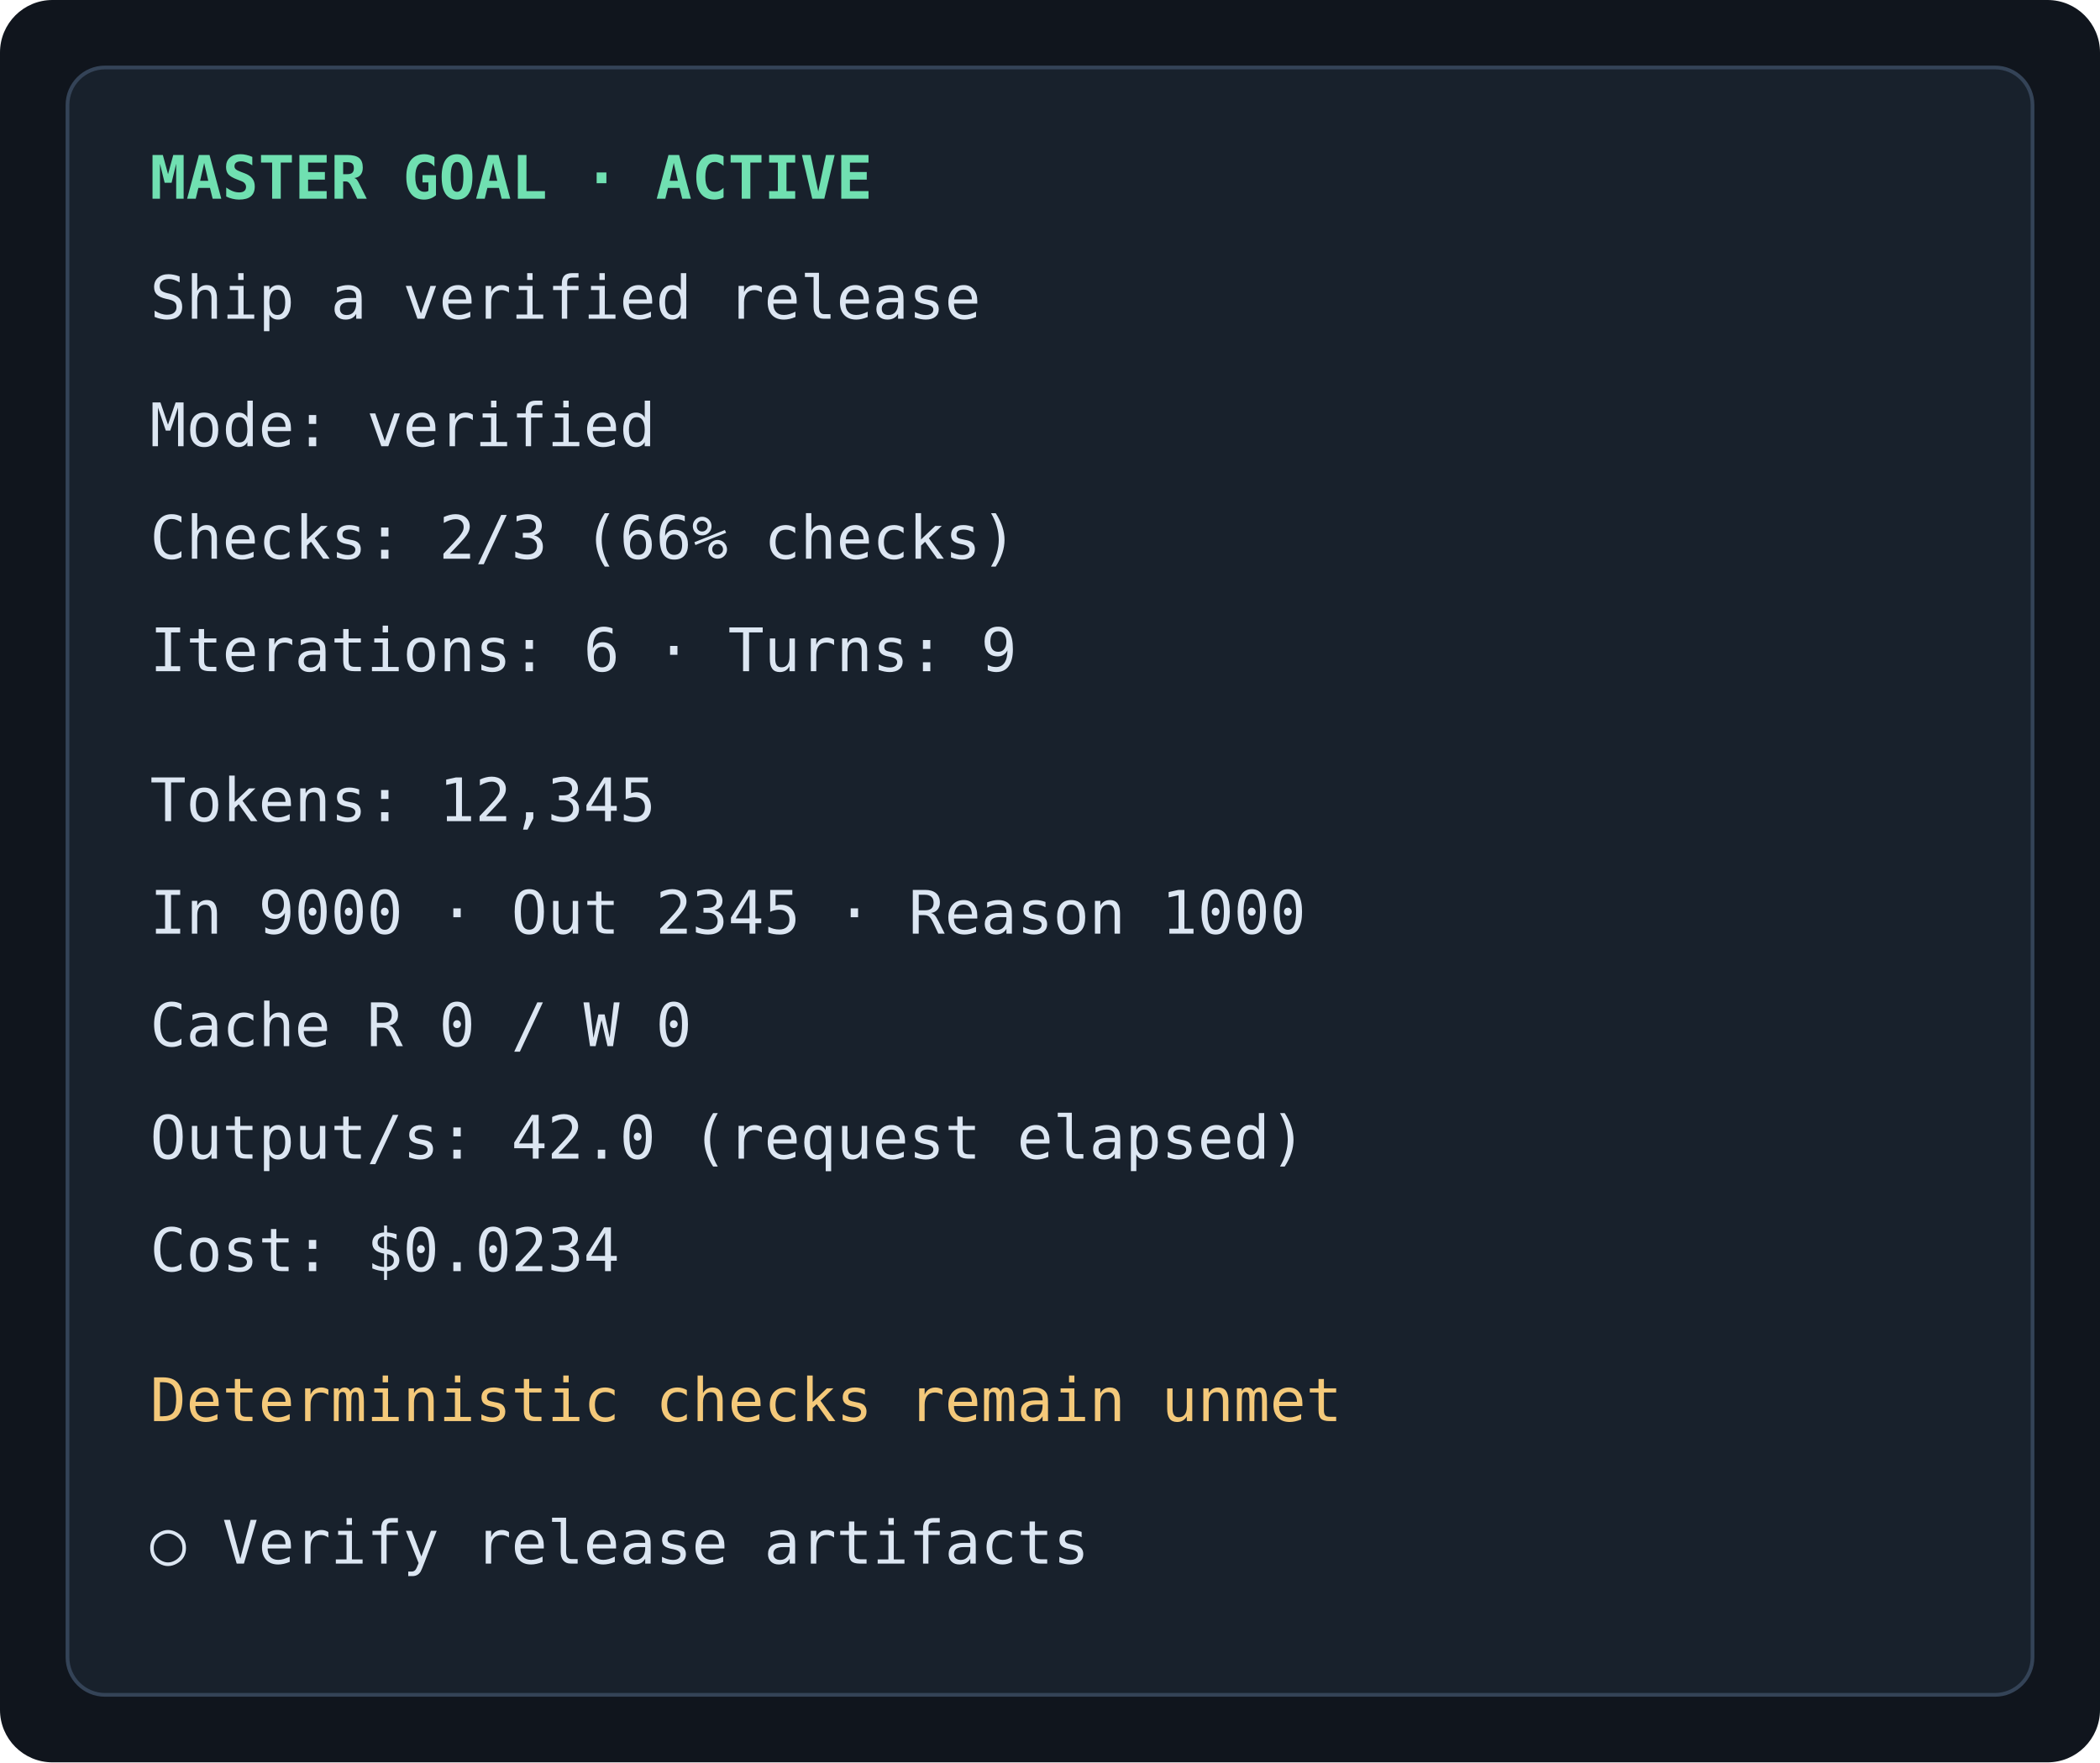
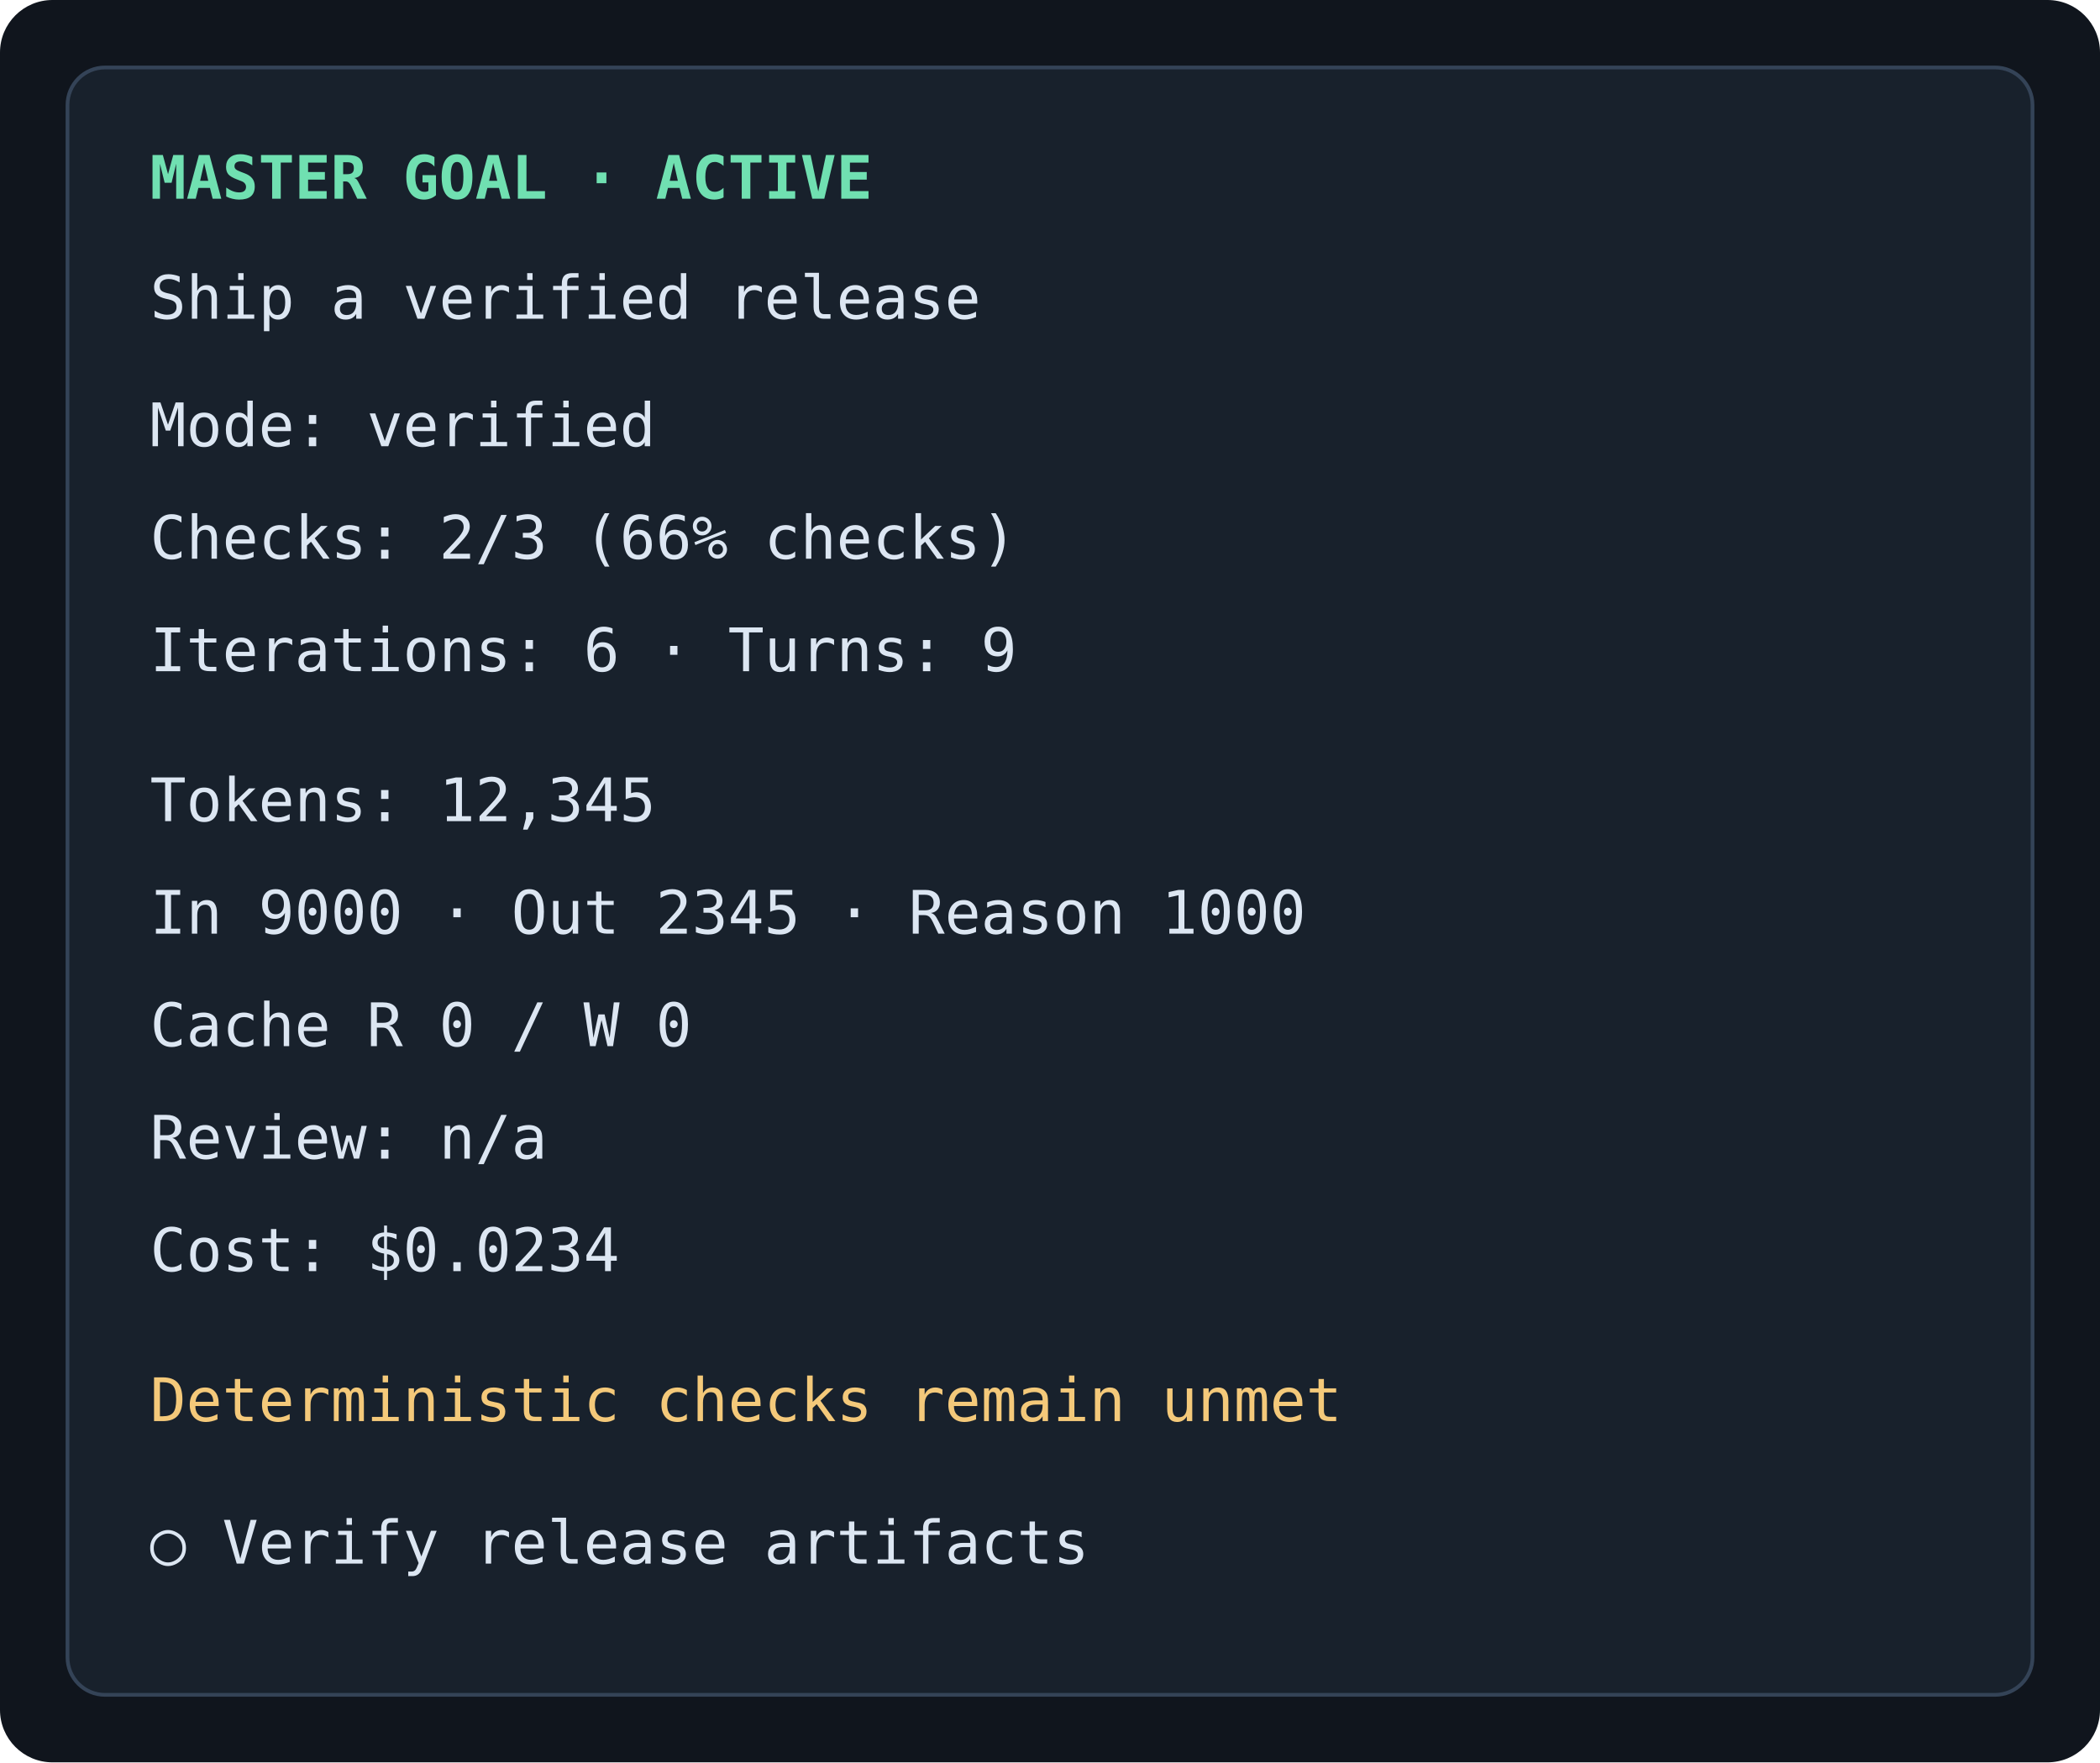
<svg xmlns="http://www.w3.org/2000/svg" width="560" height="470" viewBox="0 0 560 470" role="img" aria-labelledby="title desc">
  <rect width="560" height="470" rx="14" fill="#10151d" />
  <rect x="18" y="18" width="524" height="434" rx="10" fill="#18212c" stroke="#344357" />
  <g font-family="ui-monospace, monospace" font-size="16" fill="#dce6f2">
    <text x="40" y="53" fill="#70e0b1" font-weight="bold">MASTER GOAL · ACTIVE</text>
    <text x="40" y="85">Ship a verified release</text>
    <text x="40" y="119">Mode: verified</text>
    <text x="40" y="149">Checks: 2/3 (66% checks)</text>
    <text x="40" y="179">Iterations: 6 · Turns: 9</text>
    <text x="40" y="219">Tokens: 12,345</text>
    <text x="40" y="249">In 9000 · Out 2345 · Reason 1000</text>
    <text x="40" y="279">Cache R 0 / W 0</text>
-     <text x="40" y="309">Output/s: 42.0 (request elapsed)</text>
+     <text x="40" y="309">Review: n/a</text>
    <text x="40" y="339">Cost: $0.0234</text>
    <text x="40" y="379" fill="#f4c97a">Deterministic checks remain unmet</text>
    <text x="40" y="417">○ Verify release artifacts</text>
  </g>
</svg>
